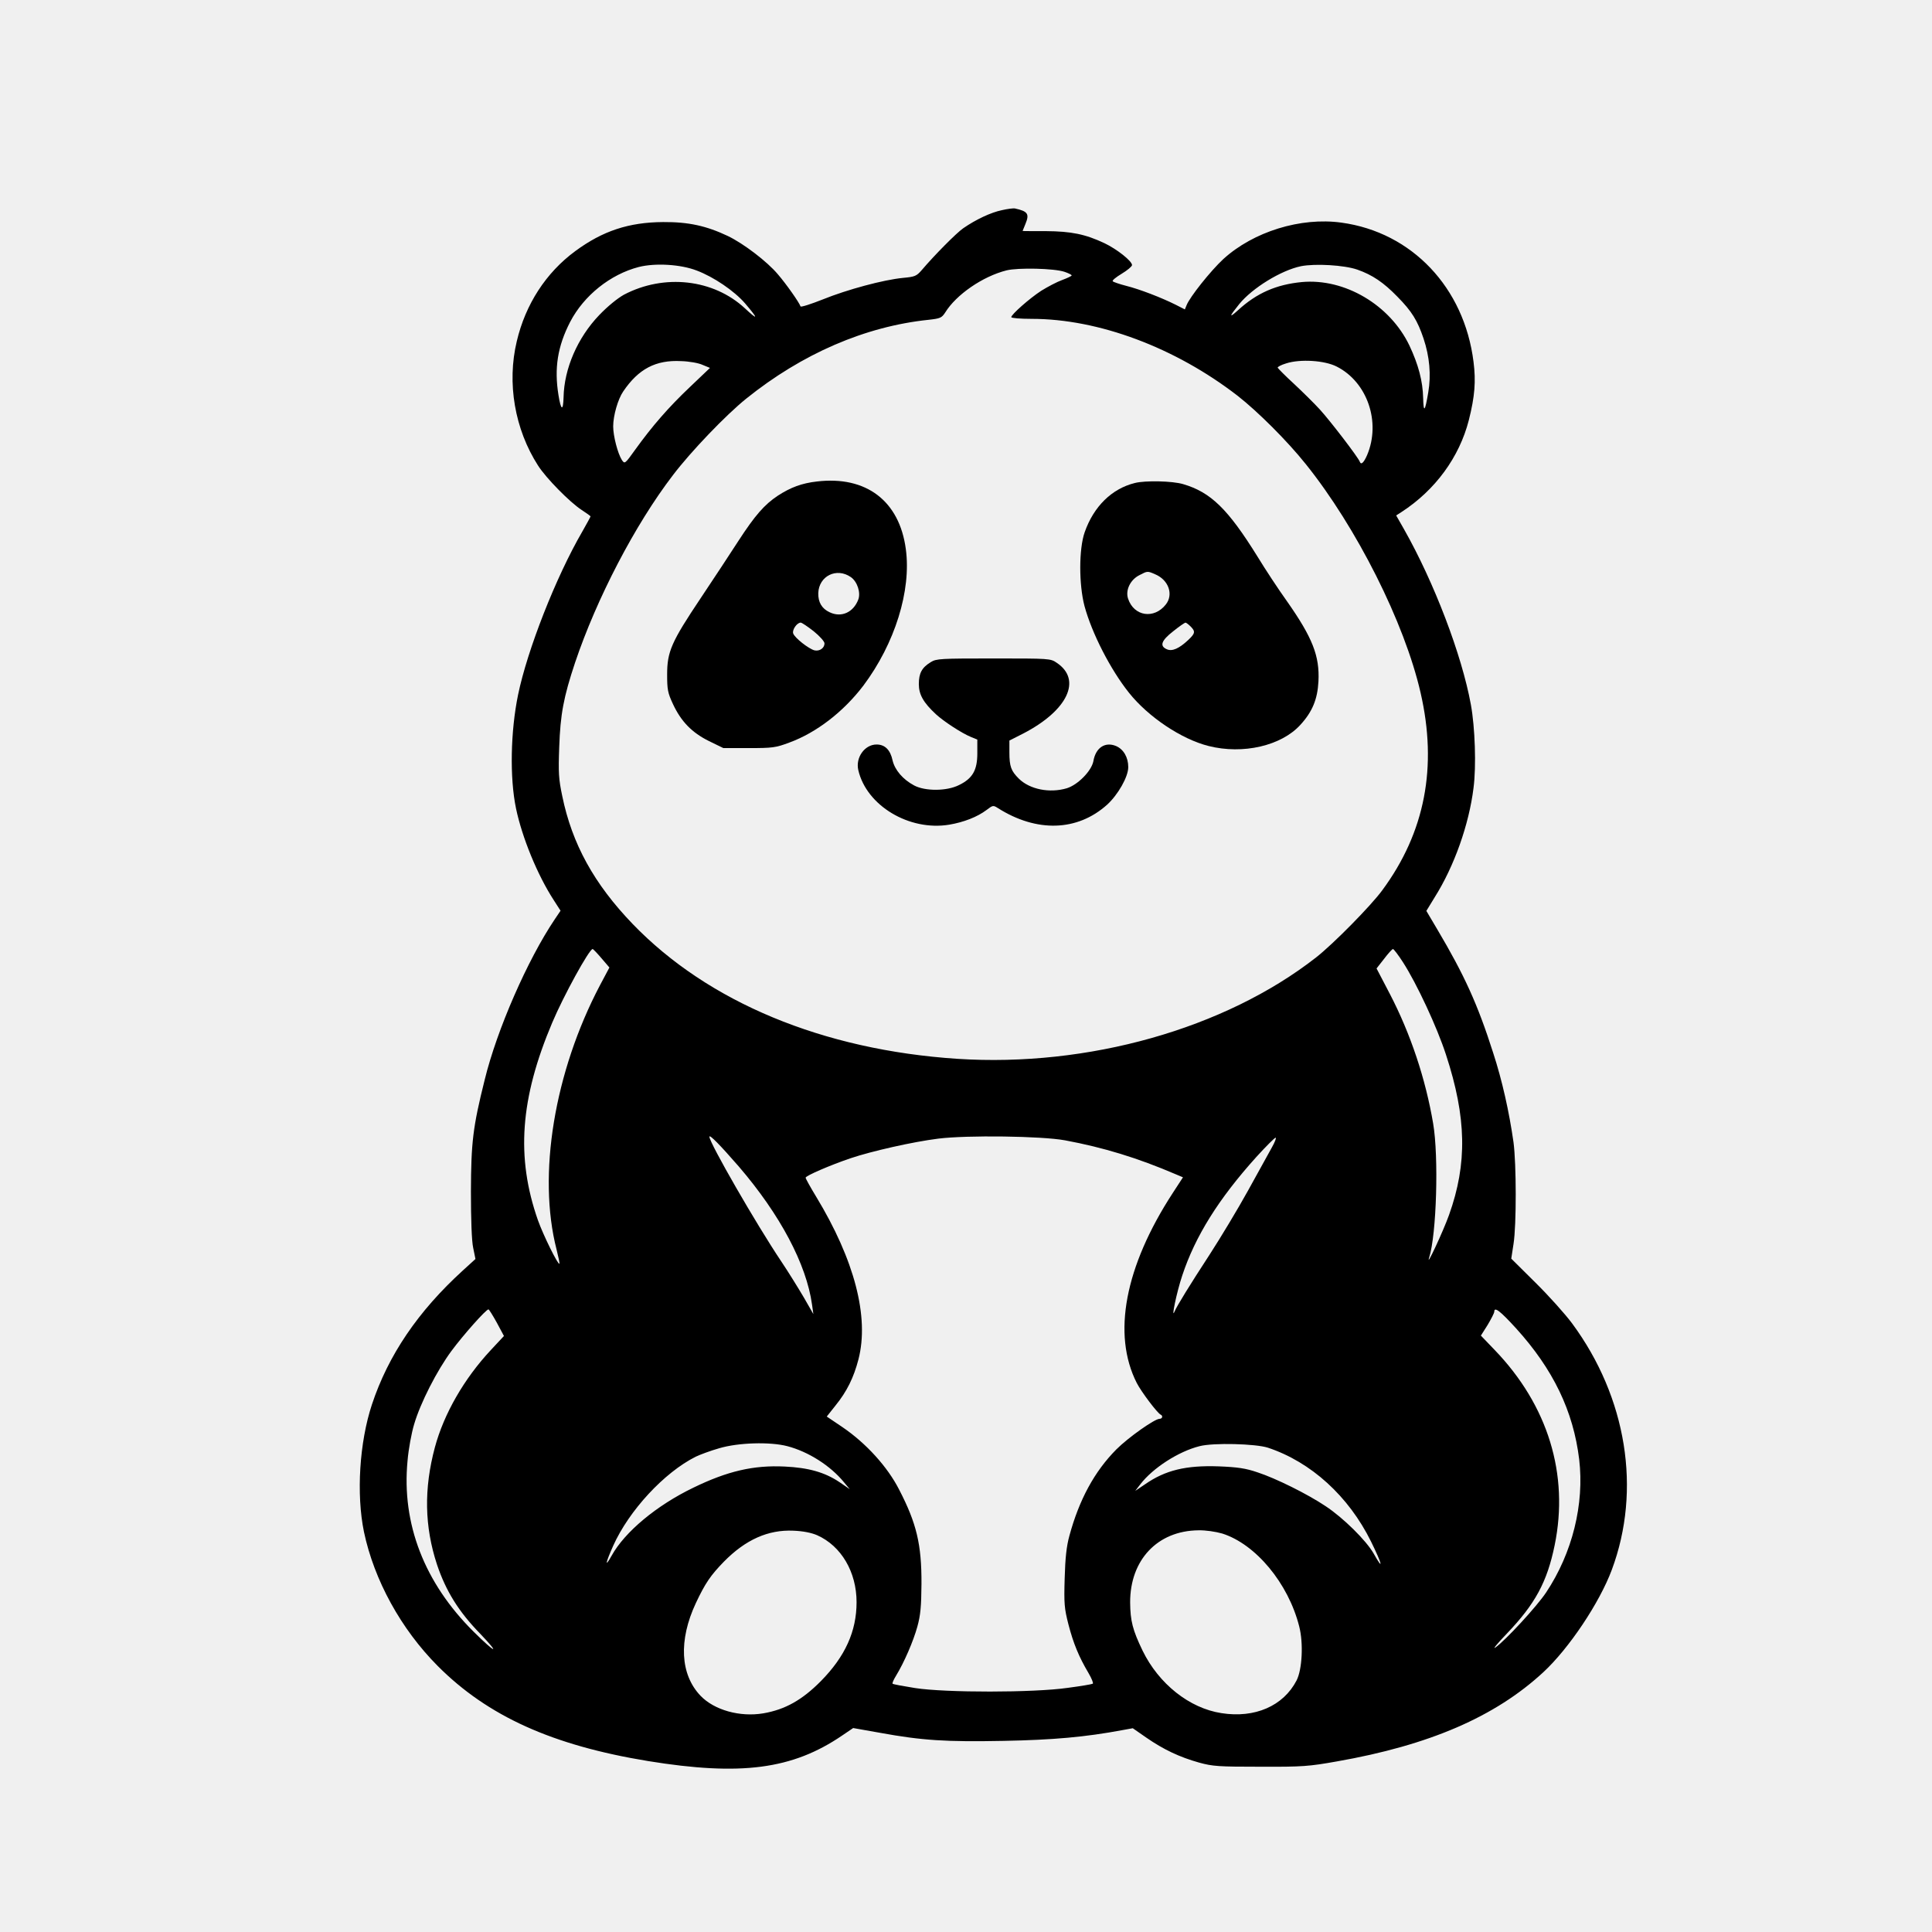
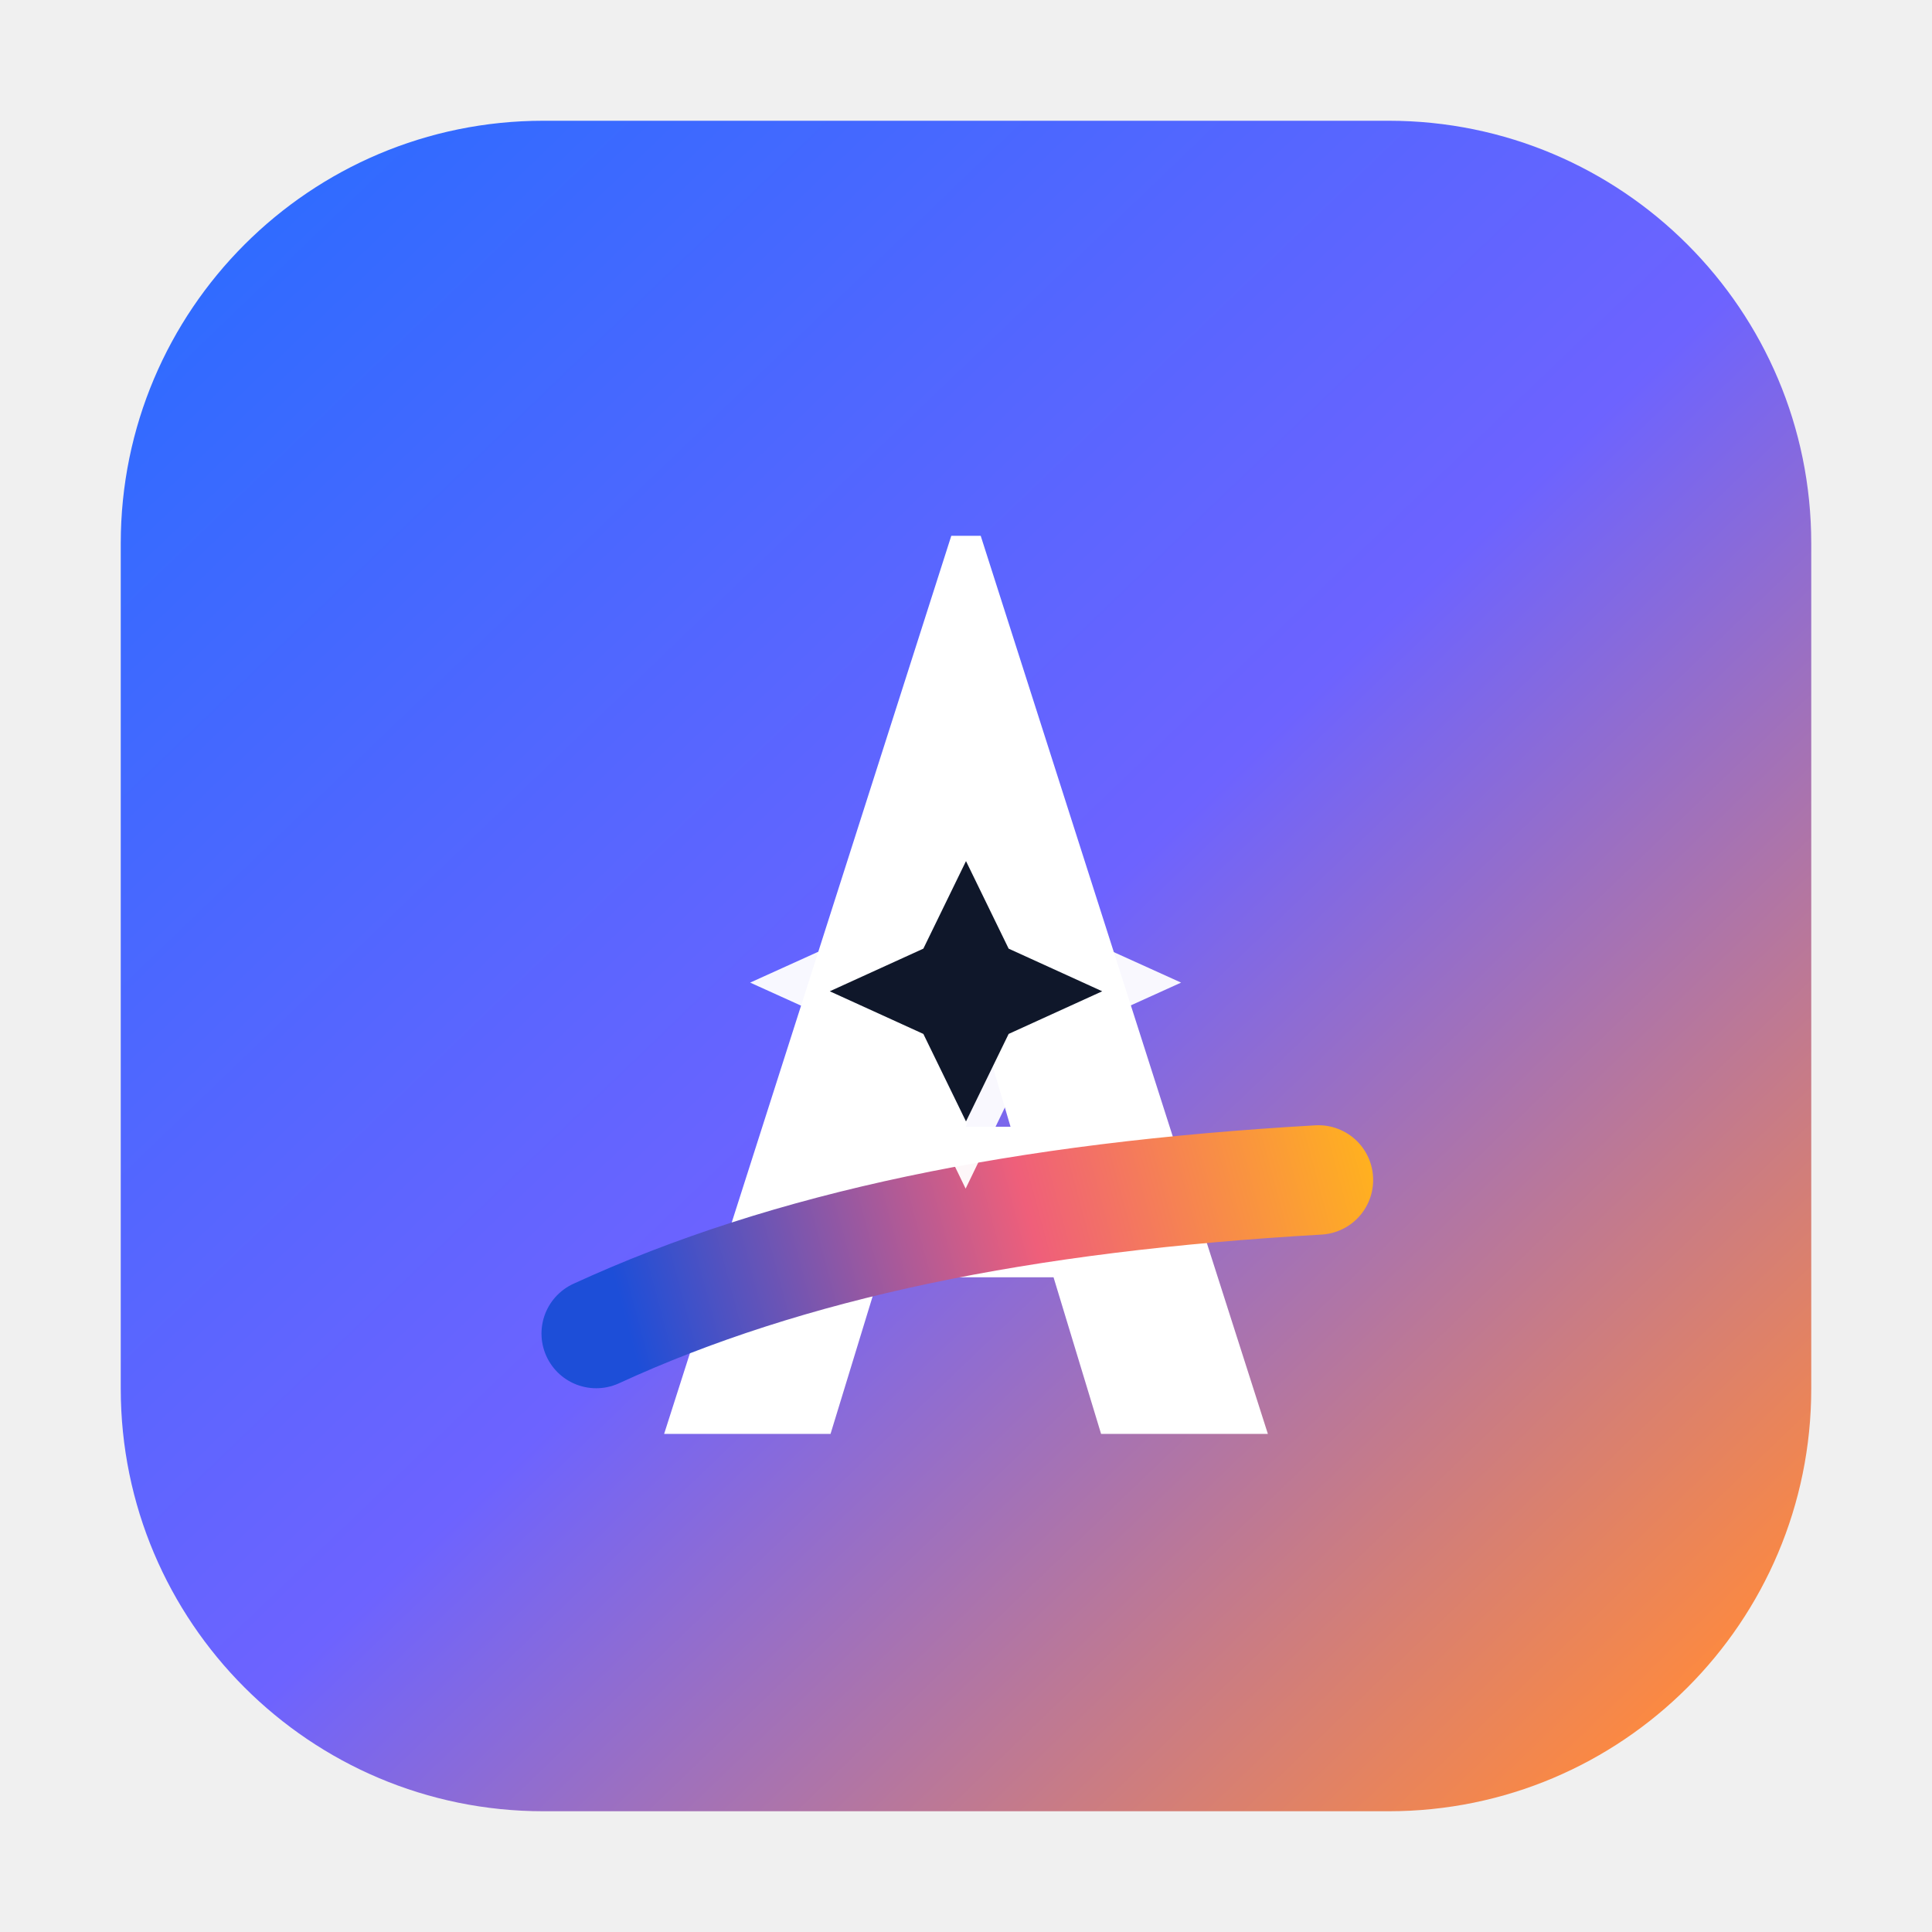
- <svg xmlns="http://www.w3.org/2000/svg" version="1.0" width="1024pt" height="1024pt" viewBox="0 0 1024 1024" preserveAspectRatio="xMidYMid meet">
-   <style>
-     path {
-         fill: black;
-     }
-     @media (prefers-color-scheme: dark) {
-         path { fill: white; }
-     }
- </style>
-   <g transform="translate(0,1024) scale(0.1,-0.1)" stroke="none">
-     <path d="M5310 9126 c-58 -12 -137 -49 -205 -96 -37 -26 -151 -141 -220 -222 -28 -32 -36 -35 -100 -41 -102 -10 -293 -61 -424 -114 -63 -25 -116 -42 -118 -37 -7 21 -76 119 -120 170 -57 68 -182 163 -265 203 -114 54 -209 75 -343 74 -182 -1 -321 -47 -466 -154 -155 -114 -264 -282 -310 -478 -53 -221 -11 -466 113 -659 43 -67 168 -194 231 -235 26 -17 47 -32 47 -34 0 -2 -20 -39 -44 -81 -140 -241 -291 -627 -340 -864 -40 -194 -45 -440 -11 -603 32 -153 113 -352 200 -486 l36 -56 -31 -46 c-144 -214 -306 -584 -371 -850 -63 -252 -72 -332 -73 -592 0 -148 4 -263 12 -299 l12 -59 -67 -61 c-237 -216 -395 -448 -482 -711 -66 -200 -83 -474 -42 -674 54 -256 196 -515 391 -711 265 -266 608 -421 1115 -504 492 -80 765 -44 1028 135 l59 40 141 -25 c224 -41 352 -49 656 -43 262 5 432 20 630 57 l55 10 72 -50 c91 -63 176 -103 279 -132 73 -20 102 -22 325 -22 225 -1 258 2 405 28 491 86 840 237 1095 473 136 126 298 368 363 543 158 424 79 913 -210 1305 -37 50 -124 147 -195 217 l-128 127 12 78 c16 102 15 424 0 538 -23 162 -60 328 -108 475 -82 257 -152 411 -296 654 l-58 98 44 72 c104 165 182 386 206 580 15 115 8 321 -14 441 -48 264 -195 649 -355 931 l-41 72 28 18 c179 116 307 291 357 487 32 126 38 207 25 309 -49 394 -327 687 -700 738 -216 30 -467 -48 -626 -193 -67 -62 -178 -201 -195 -245 l-9 -22 -49 25 c-74 37 -190 82 -262 100 -35 9 -67 20 -71 24 -5 4 17 22 47 40 30 18 55 39 55 46 0 21 -79 84 -146 116 -102 48 -176 63 -311 64 -68 0 -123 0 -123 1 0 1 7 18 15 37 22 53 13 67 -55 82 -8 2 -40 -2 -70 -9z m-1617 -320 c90 -34 199 -108 256 -174 71 -83 71 -93 -1 -26 -167 155 -428 184 -641 72 -34 -19 -86 -61 -131 -108 -115 -120 -186 -284 -189 -436 -2 -75 -14 -70 -27 12 -23 142 -5 258 62 388 73 140 213 252 364 291 88 22 222 14 307 -19z m3501 5 c80 -28 139 -68 212 -143 77 -78 107 -127 139 -222 32 -96 41 -193 25 -286 -17 -102 -25 -111 -27 -30 -2 90 -25 177 -73 279 -103 215 -343 357 -570 336 -135 -13 -239 -58 -338 -149 -50 -45 -48 -35 6 32 70 86 222 179 327 201 76 15 230 6 299 -18z m-1551 -12 c20 -7 37 -15 37 -19 0 -3 -23 -14 -50 -24 -28 -10 -77 -36 -111 -57 -63 -41 -159 -126 -159 -140 0 -5 48 -9 108 -9 355 0 761 -152 1092 -408 106 -83 262 -238 361 -362 269 -335 523 -840 608 -1210 91 -394 24 -742 -203 -1049 -60 -82 -260 -285 -351 -356 -484 -378 -1209 -582 -1901 -537 -712 47 -1321 300 -1721 715 -204 212 -321 424 -373 678 -19 90 -21 124 -16 259 6 174 23 265 84 448 114 339 318 732 519 994 95 125 280 318 388 405 296 238 630 383 967 418 62 7 69 10 88 39 58 94 198 191 325 223 61 15 253 11 308 -8z m-1919 -493 l39 -16 -106 -101 c-113 -107 -200 -207 -290 -332 -55 -77 -56 -77 -71 -55 -22 35 -46 127 -46 178 0 57 25 144 53 185 81 120 173 168 307 161 41 -1 93 -10 114 -20z m3361 -9 c162 -82 235 -294 161 -469 -18 -41 -32 -54 -39 -35 -9 24 -157 217 -211 276 -30 33 -92 94 -138 137 -46 42 -84 81 -86 85 -2 4 18 15 45 23 74 24 204 16 268 -17z m-3897 -3136 l42 -49 -50 -94 c-242 -460 -332 -1005 -230 -1401 10 -40 17 -73 15 -75 -7 -8 -86 152 -114 231 -117 334 -94 645 76 1047 60 142 195 388 214 390 3 0 24 -22 47 -49z m4248 -21 c73 -113 181 -345 228 -490 109 -333 114 -577 16 -850 -31 -87 -125 -288 -105 -225 39 122 51 535 21 710 -40 237 -120 476 -229 686 l-71 136 40 51 c21 28 42 51 47 52 4 0 28 -31 53 -70z m-3520 -1083 c219 -255 358 -517 388 -732 l7 -50 -51 89 c-29 49 -82 135 -119 190 -131 195 -381 629 -381 661 0 14 56 -43 156 -158z m1729 139 c204 -38 384 -93 587 -180 l38 -16 -54 -83 c-254 -390 -322 -749 -191 -1007 24 -47 110 -161 127 -168 13 -6 9 -22 -6 -22 -26 0 -166 -99 -229 -162 -116 -117 -197 -266 -249 -458 -15 -54 -22 -116 -25 -225 -4 -135 -2 -159 20 -245 26 -100 55 -171 106 -257 17 -29 27 -54 23 -57 -5 -3 -64 -13 -133 -22 -180 -26 -648 -26 -809 -1 -63 10 -117 20 -119 23 -3 2 5 21 18 42 44 72 92 184 113 260 17 61 21 107 22 227 1 209 -26 321 -118 499 -62 122 -176 247 -301 332 l-83 56 46 58 c61 75 97 149 122 245 58 225 -21 527 -224 862 -31 51 -56 96 -56 101 0 10 129 66 238 103 113 38 330 87 465 104 152 19 547 14 672 -9z m1096 -38 c-16 -29 -73 -132 -126 -228 -53 -96 -145 -249 -204 -340 -105 -161 -172 -270 -185 -300 -21 -51 11 103 40 189 69 209 193 407 393 629 51 56 97 102 102 102 5 0 -4 -24 -20 -52z m-4108 -928 l38 -71 -69 -74 c-142 -152 -249 -338 -297 -516 -59 -220 -55 -420 11 -621 47 -140 114 -249 229 -367 109 -114 83 -106 -35 11 -260 258 -382 571 -350 905 5 61 21 148 35 194 33 113 121 285 198 389 63 85 183 220 196 220 3 0 23 -32 44 -70z m5402 -30 c197 -217 304 -439 335 -695 28 -237 -36 -496 -175 -705 -49 -74 -217 -256 -269 -292 -17 -12 11 22 61 74 150 157 213 273 253 468 77 375 -35 741 -318 1035 l-73 76 36 57 c19 32 35 63 35 70 0 28 32 3 115 -88z m-3862 -625 c111 -29 228 -103 300 -191 l31 -37 -54 37 c-79 53 -165 77 -291 83 -165 8 -303 -24 -484 -112 -195 -94 -363 -234 -433 -360 -38 -68 -33 -40 8 52 84 187 270 388 437 472 23 11 79 32 125 45 101 30 269 35 361 11z m2547 -8 c229 -76 428 -257 547 -498 60 -122 68 -160 13 -62 -39 68 -160 188 -254 250 -97 65 -265 148 -360 179 -64 22 -107 28 -207 32 -173 6 -282 -20 -390 -95 l-52 -35 27 35 c66 86 202 174 314 202 73 19 297 13 362 -8z m-2389 -464 c128 -57 209 -195 209 -355 0 -155 -61 -288 -189 -418 -99 -100 -189 -151 -305 -171 -124 -21 -260 17 -333 93 -108 113 -117 294 -25 491 50 106 78 147 149 220 115 117 235 170 368 164 52 -2 96 -11 126 -24z m2147 9 c177 -56 350 -263 408 -492 23 -89 16 -229 -14 -287 -70 -135 -221 -201 -398 -173 -170 26 -332 155 -418 331 -53 110 -65 158 -66 255 -1 226 145 381 362 383 38 1 91 -7 126 -17z" />
-     <path d="M4330 7688 c-80 -9 -139 -31 -207 -75 -71 -47 -121 -104 -210 -241 -41 -64 -131 -200 -199 -302 -156 -233 -178 -284 -178 -405 0 -80 3 -97 31 -157 43 -92 100 -151 191 -196 l76 -37 135 0 c125 0 142 2 214 29 145 53 288 164 393 302 167 223 255 504 225 724 -34 255 -210 389 -471 358z m180 -507 c34 -24 53 -82 39 -119 -26 -68 -90 -97 -152 -67 -41 19 -61 53 -60 101 3 91 97 138 173 85z m-197 -287 c31 -25 57 -54 57 -64 0 -25 -26 -43 -53 -37 -31 8 -106 67 -113 90 -6 19 20 57 40 57 6 0 37 -21 69 -46z" />
-     <path d="M6015 7680 c-122 -30 -218 -124 -266 -261 -31 -88 -31 -277 -1 -391 39 -144 137 -336 236 -460 102 -128 278 -246 422 -282 182 -46 386 1 487 113 63 69 90 135 95 229 7 135 -31 232 -168 427 -43 60 -113 166 -155 235 -157 253 -248 341 -394 384 -57 17 -201 20 -256 6z m108 -484 c71 -30 98 -107 56 -160 -62 -79 -169 -63 -200 31 -15 45 12 101 61 125 42 22 42 22 83 4z m187 -276 c27 -27 25 -37 -12 -72 -49 -46 -86 -62 -114 -49 -39 17 -29 46 34 95 31 25 60 45 65 46 4 0 16 -9 27 -20z" />
-     <path d="M4934 6731 c-48 -29 -64 -59 -64 -117 0 -55 24 -98 91 -160 40 -37 136 -100 185 -120 l34 -14 0 -73 c0 -89 -25 -133 -97 -168 -65 -33 -180 -33 -238 -2 -60 32 -102 82 -114 132 -12 57 -41 85 -85 85 -63 0 -112 -69 -97 -135 43 -189 270 -325 482 -290 77 13 149 41 198 78 33 25 35 26 60 10 205 -130 421 -124 579 18 58 53 112 148 112 199 0 52 -25 95 -65 112 -58 24 -108 -9 -120 -81 -10 -51 -82 -125 -141 -143 -91 -27 -196 -6 -254 51 -41 41 -50 64 -50 140 l0 62 73 37 c236 122 313 285 178 375 -33 23 -39 23 -335 23 -279 0 -303 -1 -332 -19z" />
-   </g>
+ <svg xmlns="http://www.w3.org/2000/svg" viewBox="0 0 512 512" fill="none">
+   <defs>
+     <linearGradient id="bg" x1="64" y1="56" x2="448" y2="456" gradientUnits="userSpaceOnUse">
+       <stop offset="0%" stop-color="#2f6bff" />
+       <stop offset="52%" stop-color="#6d63ff" />
+       <stop offset="100%" stop-color="#ff8a3d" />
+     </linearGradient>
+     <linearGradient id="brush" x1="162" y1="336" x2="356" y2="284" gradientUnits="userSpaceOnUse">
+       <stop offset="0%" stop-color="#1d4ed8" />
+       <stop offset="55%" stop-color="#ef5f7a" />
+       <stop offset="100%" stop-color="#ffb020" />
+     </linearGradient>
+   </defs>
+   <rect x="32" y="32" width="448" height="448" rx="112" fill="url(#bg)" />
+   <path d="M176 380L252.1 142h7.8L336 380h-44.2l-12.6-41.5h-46.4L220.1 380H176Zm80-81.4h11.8l-5.9-20-.3-3.8-.2 3.8-5.4 20Z" fill="#fff" />
+   <path d="M158 353.4c51.1-23.5 112.8-36.2 191.4-40.7" stroke="url(#brush)" stroke-width="29" stroke-linecap="round" />
+   <path d="M255.9 205.8l17.8 36.8 39.3 17.8-39.3 17.8-17.8 36.8-17.8-36.8-39.3-17.8 39.3-17.8 17.8-36.8Z" fill="#fff" opacity="0.95" />
+   <path d="M256 228.2l11.3 23.2 24.8 11.3-24.8 11.3L256 297.2l-11.3-23.2-24.8-11.3 24.8-11.3L256 228.2Z" fill="#0f172a" />
</svg>
